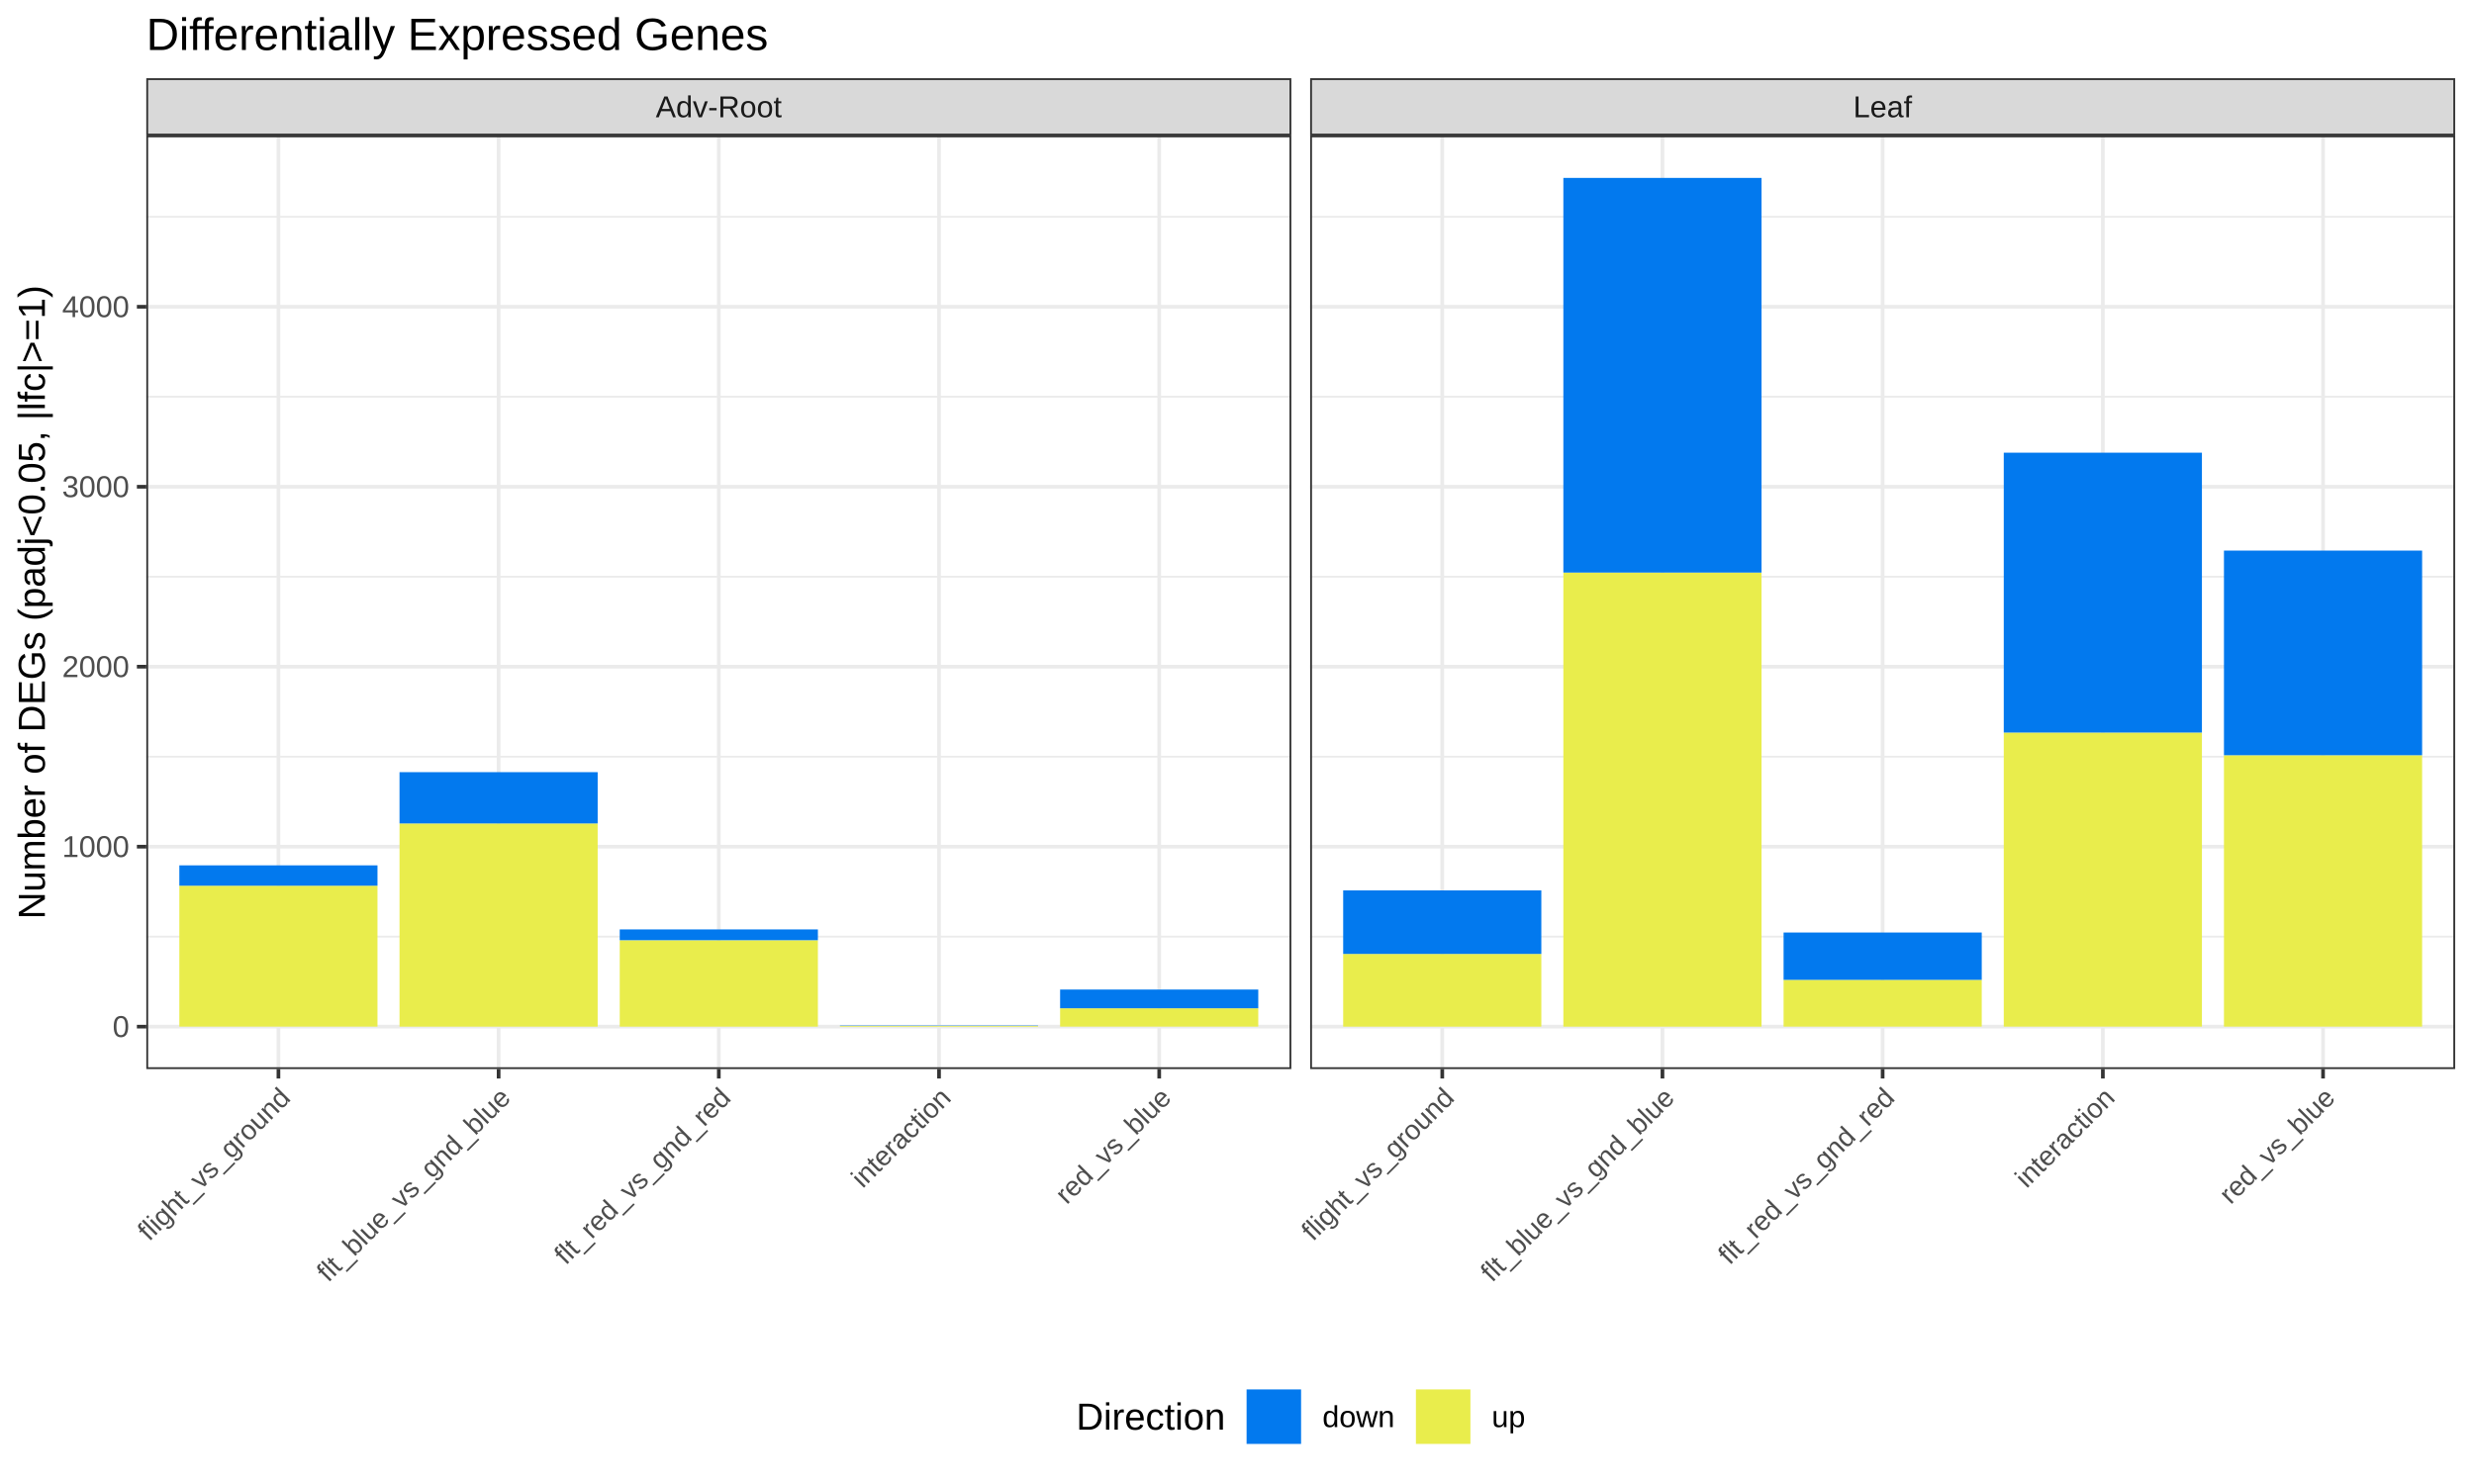
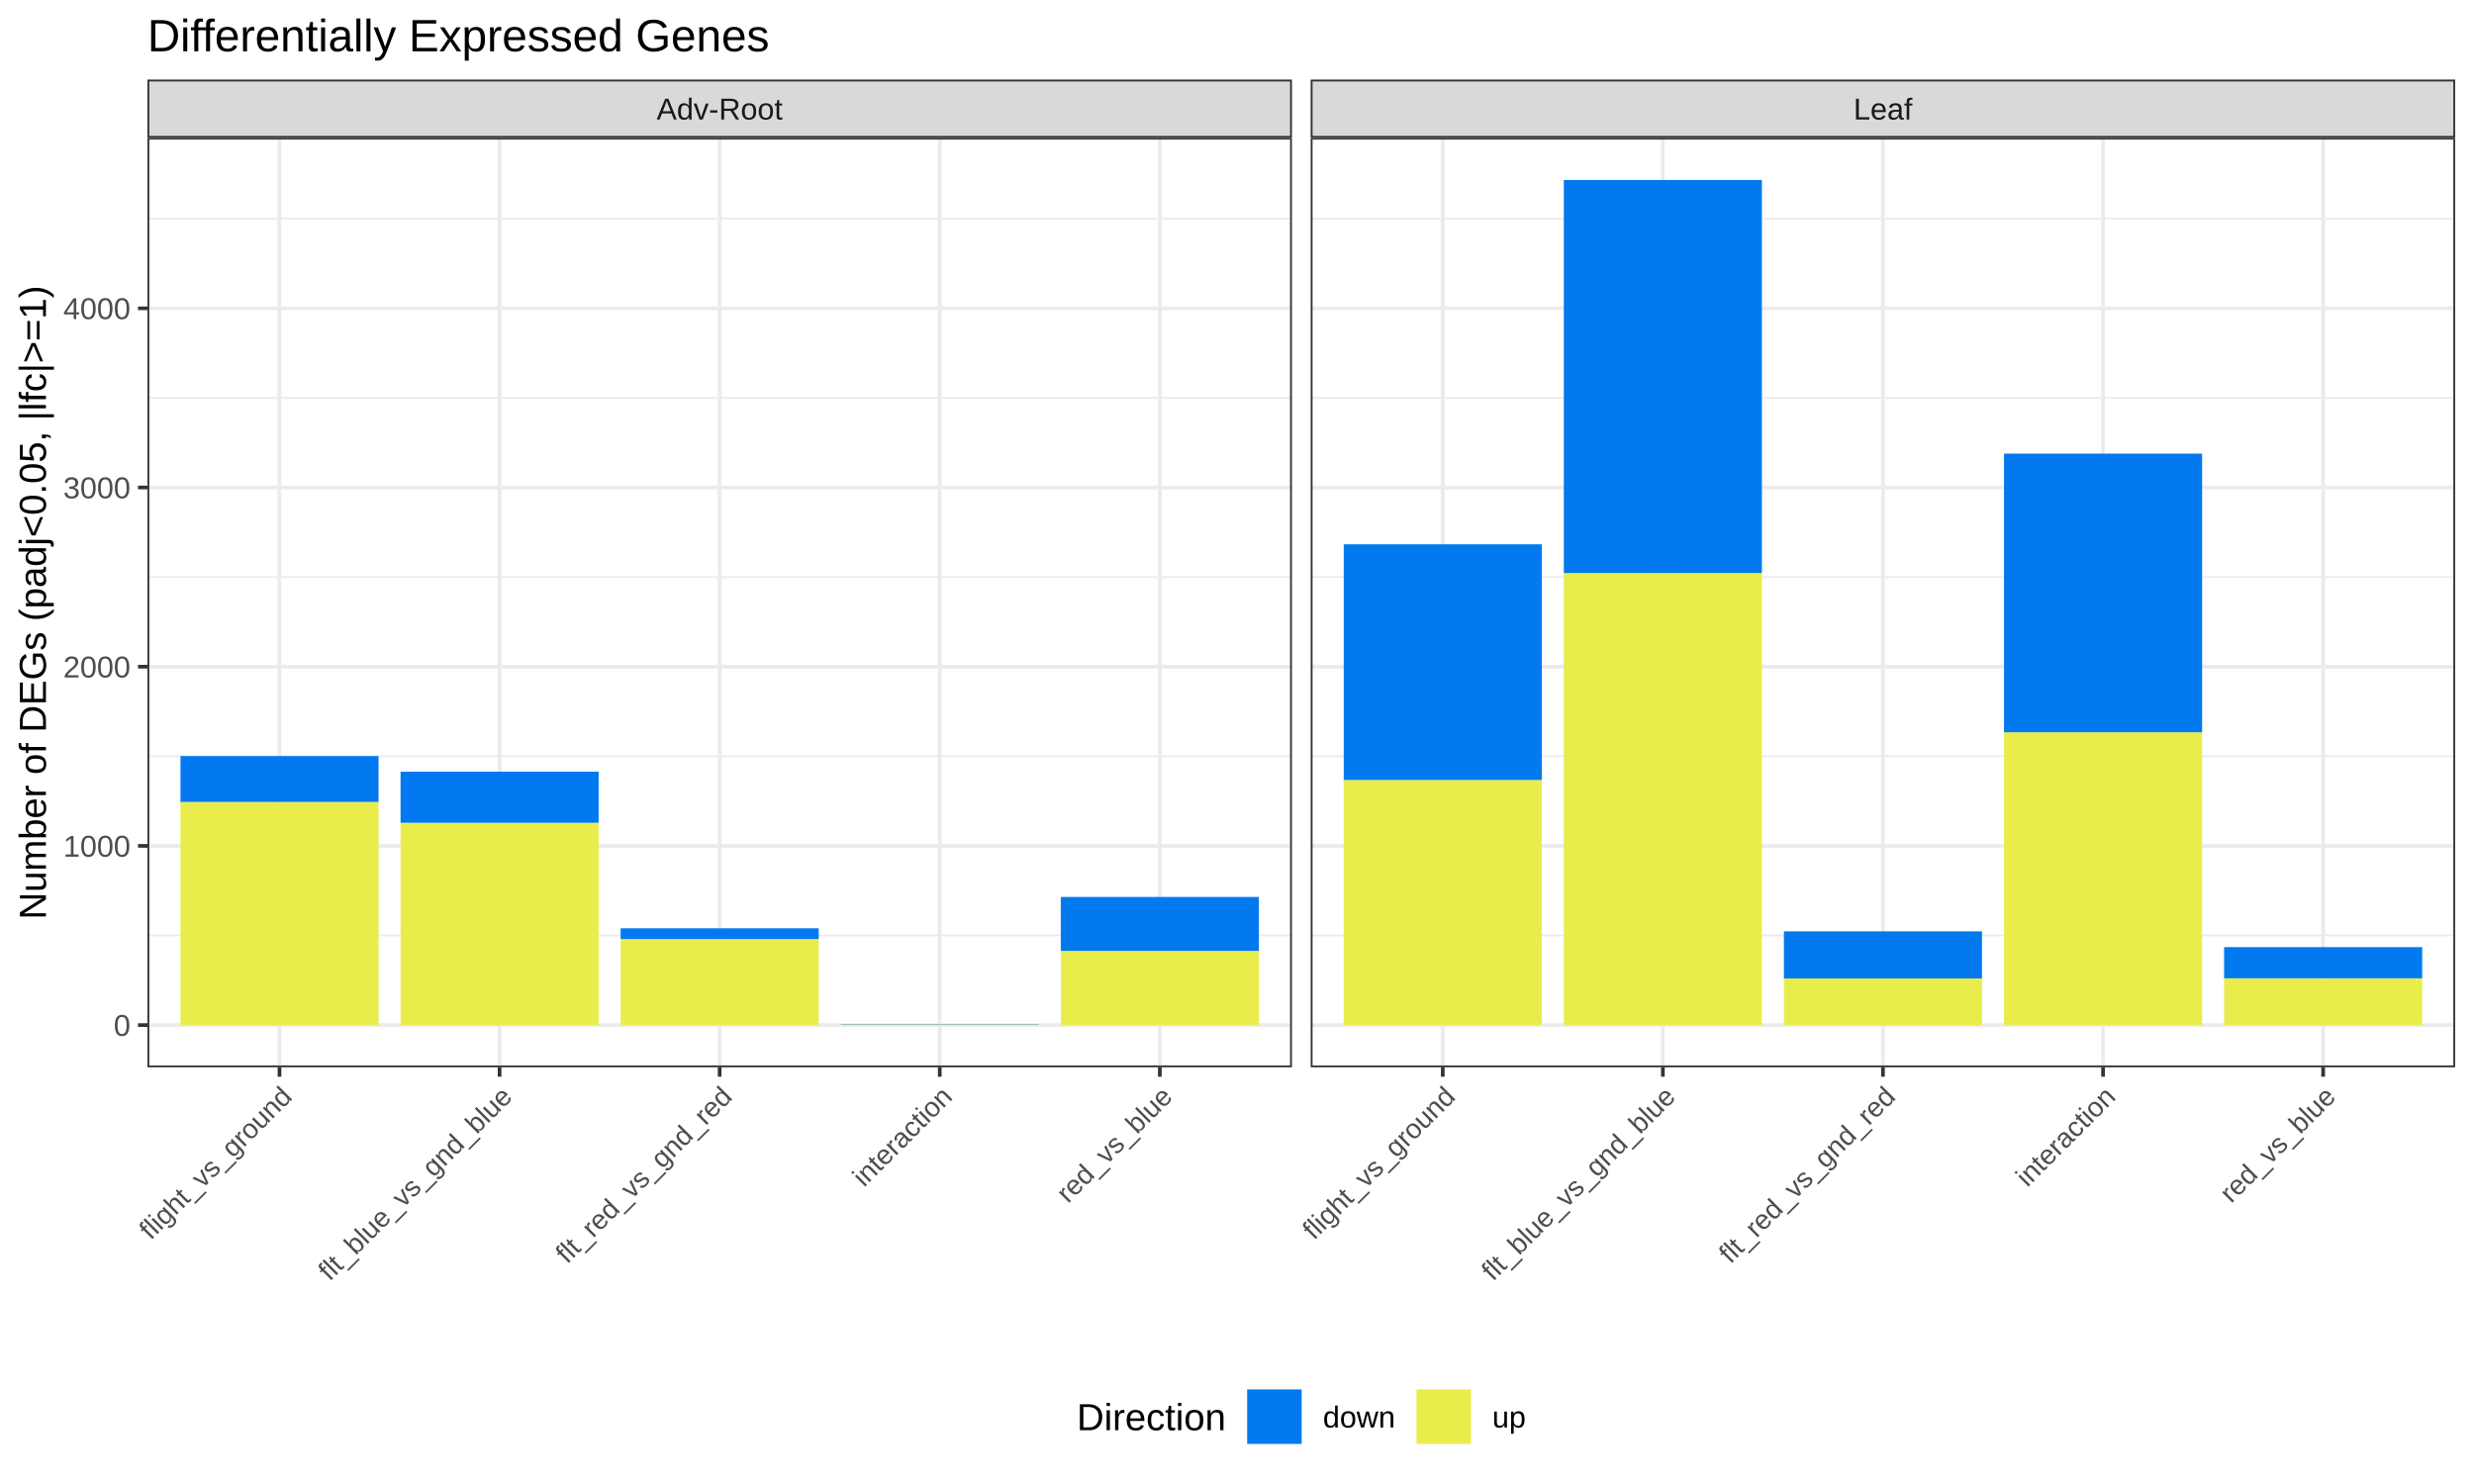
<svg xmlns="http://www.w3.org/2000/svg" width="720.00pt" height="432.00pt" viewBox="0 0 720.00 432.00">
  <g class="svglite">
    <defs>
      <style type="text/css">
    .svglite line, .svglite polyline, .svglite polygon, .svglite path, .svglite rect, .svglite circle {
      fill: none;
      stroke: #000000;
      stroke-linecap: round;
      stroke-linejoin: round;
      stroke-miterlimit: 10.00;
    }
    .svglite text {
      white-space: pre;
    }
    .svglite g.glyphgroup path {
      fill: inherit;
      stroke: none;
    }
  </style>
    </defs>
    <rect width="100%" height="100%" style="stroke: none; fill: #FFFFFF;" />
    <defs>
      <clipPath id="cpMC4wMHw3MjAuMDB8MC4wMHw0MzIuMDA=">
        <rect x="0.00" y="0.00" width="720.00" height="432.00" />
      </clipPath>
    </defs>
    <g clip-path="url(#cpMC4wMHw3MjAuMDB8MC4wMHw0MzIuMDA=)">
-       <rect x="0.00" y="0.00" width="720.00" height="432.00" style="stroke-width: 1.07; stroke: #FFFFFF; fill: #FFFFFF;" />
+       <rect x="0.00" y="0" width="720.00" height="432.00" style="stroke-width: 1.07; stroke: #FFFFFF; fill: #FFFFFF;" />
    </g>
    <defs>
-       <clipPath id="cpNDIuNTh8Mzc1LjgxfDM5LjQzfDMxMS4yMQ==">
-         <rect x="42.58" y="39.43" width="333.23" height="271.78" />
+       <clipPath id="cpNDIuOTF8Mzc1Ljk3fDQwLjA5fDMxMC43MA==">
+         <rect x="42.91" y="40.09" width="333.07" height="270.61" />
      </clipPath>
    </defs>
-     <g clip-path="url(#cpNDIuNTh8Mzc1LjgxfDM5LjQzfDMxMS4yMQ==)">
-       <rect x="42.58" y="39.43" width="333.23" height="271.78" style="stroke-width: 1.07; stroke: none; fill: #FFFFFF;" />
-       <polyline points="42.58,272.66 375.81,272.66 " style="stroke-width: 0.53; stroke: #EBEBEB; stroke-linecap: butt;" />
-       <polyline points="42.58,220.27 375.81,220.27 " style="stroke-width: 0.53; stroke: #EBEBEB; stroke-linecap: butt;" />
-       <polyline points="42.58,167.88 375.81,167.88 " style="stroke-width: 0.53; stroke: #EBEBEB; stroke-linecap: butt;" />
-       <polyline points="42.58,115.49 375.81,115.49 " style="stroke-width: 0.53; stroke: #EBEBEB; stroke-linecap: butt;" />
-       <polyline points="42.58,63.10 375.81,63.10 " style="stroke-width: 0.53; stroke: #EBEBEB; stroke-linecap: butt;" />
-       <polyline points="42.58,298.86 375.81,298.86 " style="stroke-width: 1.07; stroke: #EBEBEB; stroke-linecap: butt;" />
-       <polyline points="42.58,246.47 375.81,246.47 " style="stroke-width: 1.07; stroke: #EBEBEB; stroke-linecap: butt;" />
-       <polyline points="42.58,194.08 375.81,194.08 " style="stroke-width: 1.07; stroke: #EBEBEB; stroke-linecap: butt;" />
-       <polyline points="42.58,141.69 375.81,141.69 " style="stroke-width: 1.07; stroke: #EBEBEB; stroke-linecap: butt;" />
-       <polyline points="42.58,89.30 375.81,89.30 " style="stroke-width: 1.07; stroke: #EBEBEB; stroke-linecap: butt;" />
-       <polyline points="81.03,311.21 81.03,39.43 " style="stroke-width: 1.07; stroke: #EBEBEB; stroke-linecap: butt;" />
-       <polyline points="145.11,311.21 145.11,39.43 " style="stroke-width: 1.07; stroke: #EBEBEB; stroke-linecap: butt;" />
-       <polyline points="209.19,311.21 209.19,39.43 " style="stroke-width: 1.07; stroke: #EBEBEB; stroke-linecap: butt;" />
-       <polyline points="273.28,311.21 273.28,39.43 " style="stroke-width: 1.07; stroke: #EBEBEB; stroke-linecap: butt;" />
-       <polyline points="337.36,311.21 337.36,39.43 " style="stroke-width: 1.07; stroke: #EBEBEB; stroke-linecap: butt;" />
-       <rect x="52.19" y="257.83" width="57.67" height="41.02" style="stroke-width: 1.07; stroke: none; stroke-linecap: butt; stroke-linejoin: miter; fill: #E9ED4C;" />
-       <rect x="52.19" y="251.91" width="57.67" height="5.92" style="stroke-width: 1.07; stroke: none; stroke-linecap: butt; stroke-linejoin: miter; fill: #0279EE;" />
-       <rect x="308.52" y="293.51" width="57.67" height="5.34" style="stroke-width: 1.07; stroke: none; stroke-linecap: butt; stroke-linejoin: miter; fill: #E9ED4C;" />
-       <rect x="308.52" y="288.06" width="57.67" height="5.45" style="stroke-width: 1.07; stroke: none; stroke-linecap: butt; stroke-linejoin: miter; fill: #0279EE;" />
-       <rect x="180.36" y="273.71" width="57.67" height="25.15" style="stroke-width: 1.07; stroke: none; stroke-linecap: butt; stroke-linejoin: miter; fill: #E9ED4C;" />
-       <rect x="180.36" y="270.56" width="57.67" height="3.14" style="stroke-width: 1.07; stroke: none; stroke-linecap: butt; stroke-linejoin: miter; fill: #0279EE;" />
-       <rect x="116.27" y="239.71" width="57.67" height="59.15" style="stroke-width: 1.07; stroke: none; stroke-linecap: butt; stroke-linejoin: miter; fill: #E9ED4C;" />
-       <rect x="116.27" y="224.78" width="57.67" height="14.93" style="stroke-width: 1.07; stroke: none; stroke-linecap: butt; stroke-linejoin: miter; fill: #0279EE;" />
-       <rect x="244.44" y="298.65" width="57.67" height="0.21" style="stroke-width: 1.07; stroke: none; stroke-linecap: butt; stroke-linejoin: miter; fill: #E9ED4C;" />
-       <rect x="244.44" y="298.54" width="57.67" height="0.10" style="stroke-width: 1.07; stroke: none; stroke-linecap: butt; stroke-linejoin: miter; fill: #0279EE;" />
-       <rect x="42.58" y="39.43" width="333.23" height="271.78" style="stroke-width: 1.07; stroke: #333333;" />
+     <g clip-path="url(#cpNDIuOTF8Mzc1Ljk3fDQwLjA5fDMxMC43MA==)">
+       <rect x="42.91" y="40.09" width="333.07" height="270.61" style="stroke-width: 1.07; stroke: none; fill: #FFFFFF;" />
+       <polyline points="42.91,272.32 375.97,272.32 " style="stroke-width: 0.53; stroke: #EBEBEB; stroke-linecap: butt;" />
+       <polyline points="42.91,220.16 375.97,220.16 " style="stroke-width: 0.53; stroke: #EBEBEB; stroke-linecap: butt;" />
+       <polyline points="42.91,167.99 375.97,167.99 " style="stroke-width: 0.53; stroke: #EBEBEB; stroke-linecap: butt;" />
+       <polyline points="42.91,115.83 375.97,115.83 " style="stroke-width: 0.53; stroke: #EBEBEB; stroke-linecap: butt;" />
+       <polyline points="42.91,63.66 375.97,63.66 " style="stroke-width: 0.53; stroke: #EBEBEB; stroke-linecap: butt;" />
+       <polyline points="42.91,298.40 375.97,298.40 " style="stroke-width: 1.07; stroke: #EBEBEB; stroke-linecap: butt;" />
+       <polyline points="42.91,246.24 375.97,246.24 " style="stroke-width: 1.07; stroke: #EBEBEB; stroke-linecap: butt;" />
+       <polyline points="42.91,194.07 375.97,194.07 " style="stroke-width: 1.07; stroke: #EBEBEB; stroke-linecap: butt;" />
+       <polyline points="42.91,141.91 375.97,141.91 " style="stroke-width: 1.07; stroke: #EBEBEB; stroke-linecap: butt;" />
+       <polyline points="42.91,89.75 375.97,89.75 " style="stroke-width: 1.07; stroke: #EBEBEB; stroke-linecap: butt;" />
+       <polyline points="81.34,310.70 81.34,40.09 " style="stroke-width: 1.07; stroke: #EBEBEB; stroke-linecap: butt;" />
+       <polyline points="145.39,310.70 145.39,40.09 " style="stroke-width: 1.07; stroke: #EBEBEB; stroke-linecap: butt;" />
+       <polyline points="209.44,310.70 209.44,40.09 " style="stroke-width: 1.07; stroke: #EBEBEB; stroke-linecap: butt;" />
+       <polyline points="273.49,310.70 273.49,40.09 " style="stroke-width: 1.07; stroke: #EBEBEB; stroke-linecap: butt;" />
+       <polyline points="337.54,310.70 337.54,40.09 " style="stroke-width: 1.07; stroke: #EBEBEB; stroke-linecap: butt;" />
+       <rect x="52.52" y="233.46" width="57.65" height="64.95" style="stroke-width: 1.07; stroke: none; stroke-linecap: butt; stroke-linejoin: miter; fill: #E9ED4C;" />
+       <rect x="52.52" y="220.10" width="57.65" height="13.35" style="stroke-width: 1.07; stroke: none; stroke-linecap: butt; stroke-linejoin: miter; fill: #0279EE;" />
+       <rect x="308.72" y="276.81" width="57.65" height="21.60" style="stroke-width: 1.07; stroke: none; stroke-linecap: butt; stroke-linejoin: miter; fill: #E9ED4C;" />
+       <rect x="308.72" y="261.11" width="57.65" height="15.70" style="stroke-width: 1.07; stroke: none; stroke-linecap: butt; stroke-linejoin: miter; fill: #0279EE;" />
+       <rect x="180.62" y="273.36" width="57.65" height="25.04" style="stroke-width: 1.07; stroke: none; stroke-linecap: butt; stroke-linejoin: miter; fill: #E9ED4C;" />
+       <rect x="180.62" y="270.23" width="57.65" height="3.13" style="stroke-width: 1.07; stroke: none; stroke-linecap: butt; stroke-linejoin: miter; fill: #0279EE;" />
+       <rect x="116.57" y="239.51" width="57.65" height="58.89" style="stroke-width: 1.07; stroke: none; stroke-linecap: butt; stroke-linejoin: miter; fill: #E9ED4C;" />
+       <rect x="116.57" y="224.64" width="57.65" height="14.87" style="stroke-width: 1.07; stroke: none; stroke-linecap: butt; stroke-linejoin: miter; fill: #0279EE;" />
+       <rect x="244.67" y="298.20" width="57.65" height="0.21" style="stroke-width: 1.07; stroke: none; stroke-linecap: butt; stroke-linejoin: miter; fill: #E9ED4C;" />
+       <rect x="244.67" y="298.09" width="57.65" height="0.10" style="stroke-width: 1.07; stroke: none; stroke-linecap: butt; stroke-linejoin: miter; fill: #0279EE;" />
+       <rect x="42.91" y="40.09" width="333.07" height="270.61" style="stroke-width: 1.07; stroke: #333333;" />
    </g>
    <g clip-path="url(#cpMC4wMHw3MjAuMDB8MC4wMHw0MzIuMDA=)">
</g>
    <defs>
-       <clipPath id="cpMzgxLjI5fDcxNC41MnwzOS40M3wzMTEuMjE=">
-         <rect x="381.29" y="39.43" width="333.23" height="271.78" />
+       <clipPath id="cpMzgxLjQ1fDcxNC41Mnw0MC4wOXwzMTAuNzA=">
+         <rect x="381.45" y="40.09" width="333.07" height="270.61" />
      </clipPath>
    </defs>
-     <g clip-path="url(#cpMzgxLjI5fDcxNC41MnwzOS40M3wzMTEuMjE=)">
-       <rect x="381.29" y="39.43" width="333.23" height="271.78" style="stroke-width: 1.07; stroke: none; fill: #FFFFFF;" />
-       <polyline points="381.29,272.66 714.52,272.66 " style="stroke-width: 0.53; stroke: #EBEBEB; stroke-linecap: butt;" />
-       <polyline points="381.29,220.27 714.52,220.27 " style="stroke-width: 0.53; stroke: #EBEBEB; stroke-linecap: butt;" />
-       <polyline points="381.29,167.88 714.52,167.88 " style="stroke-width: 0.53; stroke: #EBEBEB; stroke-linecap: butt;" />
-       <polyline points="381.29,115.49 714.52,115.49 " style="stroke-width: 0.53; stroke: #EBEBEB; stroke-linecap: butt;" />
-       <polyline points="381.29,63.10 714.52,63.10 " style="stroke-width: 0.53; stroke: #EBEBEB; stroke-linecap: butt;" />
-       <polyline points="381.29,298.86 714.52,298.86 " style="stroke-width: 1.07; stroke: #EBEBEB; stroke-linecap: butt;" />
-       <polyline points="381.29,246.47 714.52,246.47 " style="stroke-width: 1.07; stroke: #EBEBEB; stroke-linecap: butt;" />
-       <polyline points="381.29,194.08 714.52,194.08 " style="stroke-width: 1.07; stroke: #EBEBEB; stroke-linecap: butt;" />
-       <polyline points="381.29,141.69 714.52,141.69 " style="stroke-width: 1.07; stroke: #EBEBEB; stroke-linecap: butt;" />
-       <polyline points="381.29,89.30 714.52,89.30 " style="stroke-width: 1.07; stroke: #EBEBEB; stroke-linecap: butt;" />
-       <polyline points="419.74,311.21 419.74,39.43 " style="stroke-width: 1.07; stroke: #EBEBEB; stroke-linecap: butt;" />
-       <polyline points="483.82,311.21 483.82,39.43 " style="stroke-width: 1.07; stroke: #EBEBEB; stroke-linecap: butt;" />
-       <polyline points="547.90,311.21 547.90,39.43 " style="stroke-width: 1.07; stroke: #EBEBEB; stroke-linecap: butt;" />
-       <polyline points="611.99,311.21 611.99,39.43 " style="stroke-width: 1.07; stroke: #EBEBEB; stroke-linecap: butt;" />
-       <polyline points="676.07,311.21 676.07,39.43 " style="stroke-width: 1.07; stroke: #EBEBEB; stroke-linecap: butt;" />
-       <rect x="390.90" y="277.69" width="57.67" height="21.17" style="stroke-width: 1.07; stroke: none; stroke-linecap: butt; stroke-linejoin: miter; fill: #E9ED4C;" />
-       <rect x="390.90" y="259.20" width="57.67" height="18.49" style="stroke-width: 1.07; stroke: none; stroke-linecap: butt; stroke-linejoin: miter; fill: #0279EE;" />
-       <rect x="647.23" y="219.85" width="57.67" height="79.00" style="stroke-width: 1.07; stroke: none; stroke-linecap: butt; stroke-linejoin: miter; fill: #E9ED4C;" />
-       <rect x="647.23" y="160.28" width="57.67" height="59.57" style="stroke-width: 1.07; stroke: none; stroke-linecap: butt; stroke-linejoin: miter; fill: #0279EE;" />
-       <rect x="519.07" y="285.23" width="57.67" height="13.62" style="stroke-width: 1.07; stroke: none; stroke-linecap: butt; stroke-linejoin: miter; fill: #E9ED4C;" />
-       <rect x="519.07" y="271.46" width="57.67" height="13.78" style="stroke-width: 1.07; stroke: none; stroke-linecap: butt; stroke-linejoin: miter; fill: #0279EE;" />
-       <rect x="454.98" y="166.68" width="57.67" height="132.18" style="stroke-width: 1.07; stroke: none; stroke-linecap: butt; stroke-linejoin: miter; fill: #E9ED4C;" />
-       <rect x="454.98" y="51.79" width="57.67" height="114.89" style="stroke-width: 1.07; stroke: none; stroke-linecap: butt; stroke-linejoin: miter; fill: #0279EE;" />
-       <rect x="583.15" y="213.25" width="57.67" height="85.60" style="stroke-width: 1.07; stroke: none; stroke-linecap: butt; stroke-linejoin: miter; fill: #E9ED4C;" />
-       <rect x="583.15" y="131.78" width="57.67" height="81.47" style="stroke-width: 1.07; stroke: none; stroke-linecap: butt; stroke-linejoin: miter; fill: #0279EE;" />
-       <rect x="381.29" y="39.43" width="333.23" height="271.78" style="stroke-width: 1.07; stroke: #333333;" />
+     <g clip-path="url(#cpMzgxLjQ1fDcxNC41Mnw0MC4wOXwzMTAuNzA=)">
+       <rect x="381.45" y="40.09" width="333.07" height="270.61" style="stroke-width: 1.07; stroke: none; fill: #FFFFFF;" />
+       <polyline points="381.45,272.32 714.52,272.32 " style="stroke-width: 0.53; stroke: #EBEBEB; stroke-linecap: butt;" />
+       <polyline points="381.45,220.16 714.52,220.16 " style="stroke-width: 0.53; stroke: #EBEBEB; stroke-linecap: butt;" />
+       <polyline points="381.45,167.99 714.52,167.99 " style="stroke-width: 0.53; stroke: #EBEBEB; stroke-linecap: butt;" />
+       <polyline points="381.45,115.83 714.52,115.83 " style="stroke-width: 0.53; stroke: #EBEBEB; stroke-linecap: butt;" />
+       <polyline points="381.45,63.66 714.52,63.66 " style="stroke-width: 0.53; stroke: #EBEBEB; stroke-linecap: butt;" />
+       <polyline points="381.45,298.40 714.52,298.40 " style="stroke-width: 1.07; stroke: #EBEBEB; stroke-linecap: butt;" />
+       <polyline points="381.45,246.24 714.52,246.24 " style="stroke-width: 1.07; stroke: #EBEBEB; stroke-linecap: butt;" />
+       <polyline points="381.45,194.07 714.52,194.07 " style="stroke-width: 1.07; stroke: #EBEBEB; stroke-linecap: butt;" />
+       <polyline points="381.45,141.91 714.52,141.91 " style="stroke-width: 1.07; stroke: #EBEBEB; stroke-linecap: butt;" />
+       <polyline points="381.45,89.75 714.52,89.75 " style="stroke-width: 1.07; stroke: #EBEBEB; stroke-linecap: butt;" />
+       <polyline points="419.88,310.70 419.88,40.09 " style="stroke-width: 1.07; stroke: #EBEBEB; stroke-linecap: butt;" />
+       <polyline points="483.94,310.70 483.94,40.09 " style="stroke-width: 1.07; stroke: #EBEBEB; stroke-linecap: butt;" />
+       <polyline points="547.99,310.70 547.99,40.09 " style="stroke-width: 1.07; stroke: #EBEBEB; stroke-linecap: butt;" />
+       <polyline points="612.04,310.70 612.04,40.09 " style="stroke-width: 1.07; stroke: #EBEBEB; stroke-linecap: butt;" />
+       <polyline points="676.09,310.70 676.09,40.09 " style="stroke-width: 1.07; stroke: #EBEBEB; stroke-linecap: butt;" />
+       <rect x="391.06" y="227.04" width="57.65" height="71.36" style="stroke-width: 1.07; stroke: none; stroke-linecap: butt; stroke-linejoin: miter; fill: #E9ED4C;" />
+       <rect x="391.06" y="158.45" width="57.65" height="68.60" style="stroke-width: 1.07; stroke: none; stroke-linecap: butt; stroke-linejoin: miter; fill: #0279EE;" />
+       <rect x="647.27" y="284.79" width="57.65" height="13.61" style="stroke-width: 1.07; stroke: none; stroke-linecap: butt; stroke-linejoin: miter; fill: #E9ED4C;" />
+       <rect x="647.27" y="275.71" width="57.65" height="9.08" style="stroke-width: 1.07; stroke: none; stroke-linecap: butt; stroke-linejoin: miter; fill: #0279EE;" />
+       <rect x="519.16" y="284.84" width="57.65" height="13.56" style="stroke-width: 1.07; stroke: none; stroke-linecap: butt; stroke-linejoin: miter; fill: #E9ED4C;" />
+       <rect x="519.16" y="271.12" width="57.65" height="13.72" style="stroke-width: 1.07; stroke: none; stroke-linecap: butt; stroke-linejoin: miter; fill: #0279EE;" />
+       <rect x="455.11" y="166.79" width="57.65" height="131.61" style="stroke-width: 1.07; stroke: none; stroke-linecap: butt; stroke-linejoin: miter; fill: #E9ED4C;" />
+       <rect x="455.11" y="52.40" width="57.65" height="114.40" style="stroke-width: 1.07; stroke: none; stroke-linecap: butt; stroke-linejoin: miter; fill: #0279EE;" />
+       <rect x="583.22" y="213.17" width="57.65" height="85.24" style="stroke-width: 1.07; stroke: none; stroke-linecap: butt; stroke-linejoin: miter; fill: #E9ED4C;" />
+       <rect x="583.22" y="132.05" width="57.65" height="81.12" style="stroke-width: 1.07; stroke: none; stroke-linecap: butt; stroke-linejoin: miter; fill: #0279EE;" />
+       <rect x="381.45" y="40.09" width="333.07" height="270.61" style="stroke-width: 1.07; stroke: #333333;" />
    </g>
    <g clip-path="url(#cpMC4wMHw3MjAuMDB8MC4wMHw0MzIuMDA=)">
</g>
    <defs>
-       <clipPath id="cpNDIuNTh8Mzc1LjgxfDIyLjc4fDM5LjQz">
-         <rect x="42.58" y="22.78" width="333.23" height="16.65" />
+       <clipPath id="cpNDIuOTF8Mzc1Ljk3fDIzLjE4fDQwLjA5">
+         <rect x="42.91" y="23.18" width="333.07" height="16.92" />
      </clipPath>
    </defs>
-     <g clip-path="url(#cpNDIuNTh8Mzc1LjgxfDIyLjc4fDM5LjQz)">
-       <rect x="42.58" y="22.78" width="333.23" height="16.65" style="stroke-width: 1.07; stroke: #333333; fill: #D9D9D9;" />
-       <text x="209.19" y="34.13" text-anchor="middle" style="font-size: 8.80px;fill: #1A1A1A; font-family: &quot;Arimo&quot;;" textLength="36.67px" lengthAdjust="spacingAndGlyphs">Adv-Root</text>
+     <g clip-path="url(#cpNDIuOTF8Mzc1Ljk3fDIzLjE4fDQwLjA5)">
+       <rect x="42.91" y="23.18" width="333.07" height="16.92" style="stroke-width: 1.07; stroke: #333333; fill: #D9D9D9;" />
+       <text x="209.44" y="34.79" text-anchor="middle" style="font-size: 8.80px;fill: #1A1A1A; font-family: &quot;Arial&quot;;" textLength="36.67px" lengthAdjust="spacingAndGlyphs">Adv-Root</text>
    </g>
    <g clip-path="url(#cpMC4wMHw3MjAuMDB8MC4wMHw0MzIuMDA=)">
</g>
    <defs>
-       <clipPath id="cpMzgxLjI5fDcxNC41MnwyMi43OHwzOS40Mw==">
-         <rect x="381.29" y="22.78" width="333.23" height="16.65" />
+       <clipPath id="cpMzgxLjQ1fDcxNC41MnwyMy4xOHw0MC4wOQ==">
+         <rect x="381.45" y="23.18" width="333.07" height="16.92" />
      </clipPath>
    </defs>
-     <g clip-path="url(#cpMzgxLjI5fDcxNC41MnwyMi43OHwzOS40Mw==)">
-       <rect x="381.29" y="22.78" width="333.23" height="16.65" style="stroke-width: 1.07; stroke: #333333; fill: #D9D9D9;" />
-       <text x="547.90" y="34.13" text-anchor="middle" style="font-size: 8.80px;fill: #1A1A1A; font-family: &quot;Arimo&quot;;" textLength="17.11px" lengthAdjust="spacingAndGlyphs">Leaf</text>
+     <g clip-path="url(#cpMzgxLjQ1fDcxNC41MnwyMy4xOHw0MC4wOQ==)">
+       <rect x="381.45" y="23.18" width="333.07" height="16.92" style="stroke-width: 1.07; stroke: #333333; fill: #D9D9D9;" />
+       <text x="547.99" y="34.79" text-anchor="middle" style="font-size: 8.80px;fill: #1A1A1A; font-family: &quot;Arial&quot;;" textLength="17.11px" lengthAdjust="spacingAndGlyphs">Leaf</text>
    </g>
    <g clip-path="url(#cpMC4wMHw3MjAuMDB8MC4wMHw0MzIuMDA=)">
-       <polyline points="81.03,313.95 81.03,311.21 " style="stroke-width: 1.07; stroke: #333333; stroke-linecap: butt;" />
-       <polyline points="145.11,313.95 145.11,311.21 " style="stroke-width: 1.07; stroke: #333333; stroke-linecap: butt;" />
-       <polyline points="209.19,313.95 209.19,311.21 " style="stroke-width: 1.07; stroke: #333333; stroke-linecap: butt;" />
-       <polyline points="273.28,313.95 273.28,311.21 " style="stroke-width: 1.07; stroke: #333333; stroke-linecap: butt;" />
-       <polyline points="337.36,313.95 337.36,311.21 " style="stroke-width: 1.07; stroke: #333333; stroke-linecap: butt;" />
-       <text transform="translate(84.92,320.03) rotate(-45)" text-anchor="end" style="font-size: 8.00px;fill: #4D4D4D; font-family: &quot;Arimo&quot;;" textLength="58.75px" lengthAdjust="spacingAndGlyphs">flight_vs_ground</text>
-       <text transform="translate(149.00,320.03) rotate(-45)" text-anchor="end" style="font-size: 8.00px;fill: #4D4D4D; font-family: &quot;Arimo&quot;;" textLength="75.67px" lengthAdjust="spacingAndGlyphs">flt_blue_vs_gnd_blue</text>
-       <text transform="translate(213.09,320.03) rotate(-45)" text-anchor="end" style="font-size: 8.00px;fill: #4D4D4D; font-family: &quot;Arimo&quot;;" textLength="68.55px" lengthAdjust="spacingAndGlyphs">flt_red_vs_gnd_red</text>
-       <text transform="translate(277.17,320.03) rotate(-45)" text-anchor="end" style="font-size: 8.00px;fill: #4D4D4D; font-family: &quot;Arimo&quot;;" textLength="36.94px" lengthAdjust="spacingAndGlyphs">interaction</text>
-       <text transform="translate(341.25,320.03) rotate(-45)" text-anchor="end" style="font-size: 8.00px;fill: #4D4D4D; font-family: &quot;Arimo&quot;;" textLength="43.62px" lengthAdjust="spacingAndGlyphs">red_vs_blue</text>
-       <polyline points="419.74,313.95 419.74,311.21 " style="stroke-width: 1.07; stroke: #333333; stroke-linecap: butt;" />
-       <polyline points="483.82,313.95 483.82,311.21 " style="stroke-width: 1.07; stroke: #333333; stroke-linecap: butt;" />
-       <polyline points="547.90,313.95 547.90,311.21 " style="stroke-width: 1.07; stroke: #333333; stroke-linecap: butt;" />
-       <polyline points="611.99,313.95 611.99,311.21 " style="stroke-width: 1.07; stroke: #333333; stroke-linecap: butt;" />
-       <polyline points="676.07,313.95 676.07,311.21 " style="stroke-width: 1.07; stroke: #333333; stroke-linecap: butt;" />
-       <text transform="translate(423.63,320.03) rotate(-45)" text-anchor="end" style="font-size: 8.00px;fill: #4D4D4D; font-family: &quot;Arimo&quot;;" textLength="58.75px" lengthAdjust="spacingAndGlyphs">flight_vs_ground</text>
-       <text transform="translate(487.72,320.03) rotate(-45)" text-anchor="end" style="font-size: 8.00px;fill: #4D4D4D; font-family: &quot;Arimo&quot;;" textLength="75.67px" lengthAdjust="spacingAndGlyphs">flt_blue_vs_gnd_blue</text>
-       <text transform="translate(551.80,320.03) rotate(-45)" text-anchor="end" style="font-size: 8.00px;fill: #4D4D4D; font-family: &quot;Arimo&quot;;" textLength="68.55px" lengthAdjust="spacingAndGlyphs">flt_red_vs_gnd_red</text>
-       <text transform="translate(615.88,320.03) rotate(-45)" text-anchor="end" style="font-size: 8.00px;fill: #4D4D4D; font-family: &quot;Arimo&quot;;" textLength="36.94px" lengthAdjust="spacingAndGlyphs">interaction</text>
-       <text transform="translate(679.97,320.03) rotate(-45)" text-anchor="end" style="font-size: 8.00px;fill: #4D4D4D; font-family: &quot;Arimo&quot;;" textLength="43.62px" lengthAdjust="spacingAndGlyphs">red_vs_blue</text>
-       <text x="37.65" y="301.88" text-anchor="end" style="font-size: 8.80px;fill: #4D4D4D; font-family: &quot;Arimo&quot;;" textLength="4.89px" lengthAdjust="spacingAndGlyphs">0</text>
-       <text x="37.65" y="249.49" text-anchor="end" style="font-size: 8.80px;fill: #4D4D4D; font-family: &quot;Arimo&quot;;" textLength="19.56px" lengthAdjust="spacingAndGlyphs">1000</text>
-       <text x="37.65" y="197.10" text-anchor="end" style="font-size: 8.80px;fill: #4D4D4D; font-family: &quot;Arimo&quot;;" textLength="19.56px" lengthAdjust="spacingAndGlyphs">2000</text>
-       <text x="37.65" y="144.71" text-anchor="end" style="font-size: 8.80px;fill: #4D4D4D; font-family: &quot;Arimo&quot;;" textLength="19.56px" lengthAdjust="spacingAndGlyphs">3000</text>
-       <text x="37.65" y="92.32" text-anchor="end" style="font-size: 8.80px;fill: #4D4D4D; font-family: &quot;Arimo&quot;;" textLength="19.56px" lengthAdjust="spacingAndGlyphs">4000</text>
-       <polyline points="39.84,298.86 42.58,298.86 " style="stroke-width: 1.07; stroke: #333333; stroke-linecap: butt;" />
-       <polyline points="39.84,246.47 42.58,246.47 " style="stroke-width: 1.07; stroke: #333333; stroke-linecap: butt;" />
-       <polyline points="39.84,194.08 42.58,194.08 " style="stroke-width: 1.07; stroke: #333333; stroke-linecap: butt;" />
-       <polyline points="39.84,141.69 42.58,141.69 " style="stroke-width: 1.07; stroke: #333333; stroke-linecap: butt;" />
-       <polyline points="39.84,89.30 42.58,89.30 " style="stroke-width: 1.07; stroke: #333333; stroke-linecap: butt;" />
-       <text transform="translate(13.05,175.32) rotate(-90)" text-anchor="middle" style="font-size: 11.00px; font-family: &quot;Arimo&quot;;" textLength="184.64px" lengthAdjust="spacingAndGlyphs">Number of DEGs (padj&lt;0.05, |lfc|&gt;=1)</text>
-       <rect x="307.72" y="398.28" width="141.66" height="28.24" style="stroke-width: 1.07; stroke: none; fill: #FFFFFF;" />
-       <text x="313.20" y="416.19" style="font-size: 11.00px; font-family: &quot;Arimo&quot;;" textLength="43.41px" lengthAdjust="spacingAndGlyphs">Direction</text>
-       <rect x="362.09" y="403.76" width="17.28" height="17.28" style="stroke-width: 1.07; stroke: none; fill: #FFFFFF;" />
-       <rect x="362.79" y="404.47" width="15.86" height="15.86" style="stroke-width: 1.07; stroke: none; stroke-linecap: butt; stroke-linejoin: miter; fill: #0279EE;" />
-       <rect x="411.36" y="403.76" width="17.28" height="17.28" style="stroke-width: 1.07; stroke: none; fill: #FFFFFF;" />
-       <rect x="412.07" y="404.47" width="15.86" height="15.86" style="stroke-width: 1.07; stroke: none; stroke-linecap: butt; stroke-linejoin: miter; fill: #E9ED4C;" />
-       <text x="384.85" y="415.43" style="font-size: 8.80px; font-family: &quot;Arimo&quot;;" textLength="21.03px" lengthAdjust="spacingAndGlyphs">down</text>
-       <text x="434.12" y="415.43" style="font-size: 8.80px; font-family: &quot;Arimo&quot;;" textLength="9.78px" lengthAdjust="spacingAndGlyphs">up</text>
-       <text x="42.58" y="14.56" style="font-size: 13.20px; font-family: &quot;Arimo&quot;;" textLength="180.73px" lengthAdjust="spacingAndGlyphs">Differentially Expressed Genes</text>
+       <polyline points="81.34,313.44 81.34,310.70 " style="stroke-width: 1.07; stroke: #333333; stroke-linecap: butt;" />
+       <polyline points="145.39,313.44 145.39,310.70 " style="stroke-width: 1.07; stroke: #333333; stroke-linecap: butt;" />
+       <polyline points="209.44,313.44 209.44,310.70 " style="stroke-width: 1.07; stroke: #333333; stroke-linecap: butt;" />
+       <polyline points="273.49,313.44 273.49,310.70 " style="stroke-width: 1.07; stroke: #333333; stroke-linecap: butt;" />
+       <polyline points="337.54,313.44 337.54,310.70 " style="stroke-width: 1.07; stroke: #333333; stroke-linecap: butt;" />
+       <text transform="translate(85.39,319.69) rotate(-45)" text-anchor="end" style="font-size: 8.00px;fill: #4D4D4D; font-family: &quot;Arial&quot;;" textLength="58.75px" lengthAdjust="spacingAndGlyphs">flight_vs_ground</text>
+       <text transform="translate(149.44,319.69) rotate(-45)" text-anchor="end" style="font-size: 8.00px;fill: #4D4D4D; font-family: &quot;Arial&quot;;" textLength="75.67px" lengthAdjust="spacingAndGlyphs">flt_blue_vs_gnd_blue</text>
+       <text transform="translate(213.49,319.69) rotate(-45)" text-anchor="end" style="font-size: 8.00px;fill: #4D4D4D; font-family: &quot;Arial&quot;;" textLength="68.55px" lengthAdjust="spacingAndGlyphs">flt_red_vs_gnd_red</text>
+       <text transform="translate(277.55,319.69) rotate(-45)" text-anchor="end" style="font-size: 8.00px;fill: #4D4D4D; font-family: &quot;Arial&quot;;" textLength="36.94px" lengthAdjust="spacingAndGlyphs">interaction</text>
+       <text transform="translate(341.60,319.69) rotate(-45)" text-anchor="end" style="font-size: 8.00px;fill: #4D4D4D; font-family: &quot;Arial&quot;;" textLength="43.62px" lengthAdjust="spacingAndGlyphs">red_vs_blue</text>
+       <polyline points="419.88,313.44 419.88,310.70 " style="stroke-width: 1.07; stroke: #333333; stroke-linecap: butt;" />
+       <polyline points="483.94,313.44 483.94,310.70 " style="stroke-width: 1.07; stroke: #333333; stroke-linecap: butt;" />
+       <polyline points="547.99,313.44 547.99,310.70 " style="stroke-width: 1.07; stroke: #333333; stroke-linecap: butt;" />
+       <polyline points="612.04,313.44 612.04,310.70 " style="stroke-width: 1.07; stroke: #333333; stroke-linecap: butt;" />
+       <polyline points="676.09,313.44 676.09,310.70 " style="stroke-width: 1.07; stroke: #333333; stroke-linecap: butt;" />
+       <text transform="translate(423.94,319.69) rotate(-45)" text-anchor="end" style="font-size: 8.00px;fill: #4D4D4D; font-family: &quot;Arial&quot;;" textLength="58.75px" lengthAdjust="spacingAndGlyphs">flight_vs_ground</text>
+       <text transform="translate(487.99,319.69) rotate(-45)" text-anchor="end" style="font-size: 8.00px;fill: #4D4D4D; font-family: &quot;Arial&quot;;" textLength="75.67px" lengthAdjust="spacingAndGlyphs">flt_blue_vs_gnd_blue</text>
+       <text transform="translate(552.04,319.69) rotate(-45)" text-anchor="end" style="font-size: 8.00px;fill: #4D4D4D; font-family: &quot;Arial&quot;;" textLength="68.55px" lengthAdjust="spacingAndGlyphs">flt_red_vs_gnd_red</text>
+       <text transform="translate(616.09,319.69) rotate(-45)" text-anchor="end" style="font-size: 8.00px;fill: #4D4D4D; font-family: &quot;Arial&quot;;" textLength="36.94px" lengthAdjust="spacingAndGlyphs">interaction</text>
+       <text transform="translate(680.14,319.69) rotate(-45)" text-anchor="end" style="font-size: 8.00px;fill: #4D4D4D; font-family: &quot;Arial&quot;;" textLength="43.62px" lengthAdjust="spacingAndGlyphs">red_vs_blue</text>
+       <text x="37.98" y="301.55" text-anchor="end" style="font-size: 8.80px;fill: #4D4D4D; font-family: &quot;Arial&quot;;" textLength="4.89px" lengthAdjust="spacingAndGlyphs">0</text>
+       <text x="37.98" y="249.39" text-anchor="end" style="font-size: 8.80px;fill: #4D4D4D; font-family: &quot;Arial&quot;;" textLength="19.56px" lengthAdjust="spacingAndGlyphs">1000</text>
+       <text x="37.98" y="197.22" text-anchor="end" style="font-size: 8.80px;fill: #4D4D4D; font-family: &quot;Arial&quot;;" textLength="19.56px" lengthAdjust="spacingAndGlyphs">2000</text>
+       <text x="37.98" y="145.06" text-anchor="end" style="font-size: 8.80px;fill: #4D4D4D; font-family: &quot;Arial&quot;;" textLength="19.56px" lengthAdjust="spacingAndGlyphs">3000</text>
+       <text x="37.98" y="92.90" text-anchor="end" style="font-size: 8.80px;fill: #4D4D4D; font-family: &quot;Arial&quot;;" textLength="19.56px" lengthAdjust="spacingAndGlyphs">4000</text>
+       <polyline points="40.17,298.40 42.91,298.40 " style="stroke-width: 1.07; stroke: #333333; stroke-linecap: butt;" />
+       <polyline points="40.17,246.24 42.91,246.24 " style="stroke-width: 1.07; stroke: #333333; stroke-linecap: butt;" />
+       <polyline points="40.17,194.07 42.91,194.07 " style="stroke-width: 1.07; stroke: #333333; stroke-linecap: butt;" />
+       <polyline points="40.17,141.91 42.91,141.91 " style="stroke-width: 1.07; stroke: #333333; stroke-linecap: butt;" />
+       <polyline points="40.17,89.75 42.91,89.75 " style="stroke-width: 1.07; stroke: #333333; stroke-linecap: butt;" />
+       <text transform="translate(13.36,175.40) rotate(-90)" text-anchor="middle" style="font-size: 11.00px; font-family: &quot;Arial&quot;;" textLength="184.64px" lengthAdjust="spacingAndGlyphs">Number of DEGs (padj&lt;0.05, |lfc|&gt;=1)</text>
+       <rect x="307.89" y="398.28" width="141.66" height="28.24" style="stroke-width: 1.07; stroke: none; fill: #FFFFFF;" />
+       <text x="313.37" y="416.34" style="font-size: 11.00px; font-family: &quot;Arial&quot;;" textLength="43.41px" lengthAdjust="spacingAndGlyphs">Direction</text>
+       <rect x="362.25" y="403.76" width="17.28" height="17.28" style="stroke-width: 1.07; stroke: none; fill: #FFFFFF;" />
+       <rect x="362.96" y="404.47" width="15.86" height="15.86" style="stroke-width: 1.07; stroke: none; stroke-linecap: butt; stroke-linejoin: miter; fill: #0279EE;" />
+       <rect x="411.52" y="403.76" width="17.28" height="17.28" style="stroke-width: 1.07; stroke: none; fill: #FFFFFF;" />
+       <rect x="412.23" y="404.47" width="15.86" height="15.86" style="stroke-width: 1.07; stroke: none; stroke-linecap: butt; stroke-linejoin: miter; fill: #E9ED4C;" />
+       <text x="385.01" y="415.55" style="font-size: 8.80px; font-family: &quot;Arial&quot;;" textLength="21.03px" lengthAdjust="spacingAndGlyphs">down</text>
+       <text x="434.28" y="415.55" style="font-size: 8.80px; font-family: &quot;Arial&quot;;" textLength="9.78px" lengthAdjust="spacingAndGlyphs">up</text>
+       <text x="42.91" y="14.93" style="font-size: 13.20px; font-family: &quot;Arial&quot;;" textLength="180.73px" lengthAdjust="spacingAndGlyphs">Differentially Expressed Genes</text>
    </g>
  </g>
</svg>
